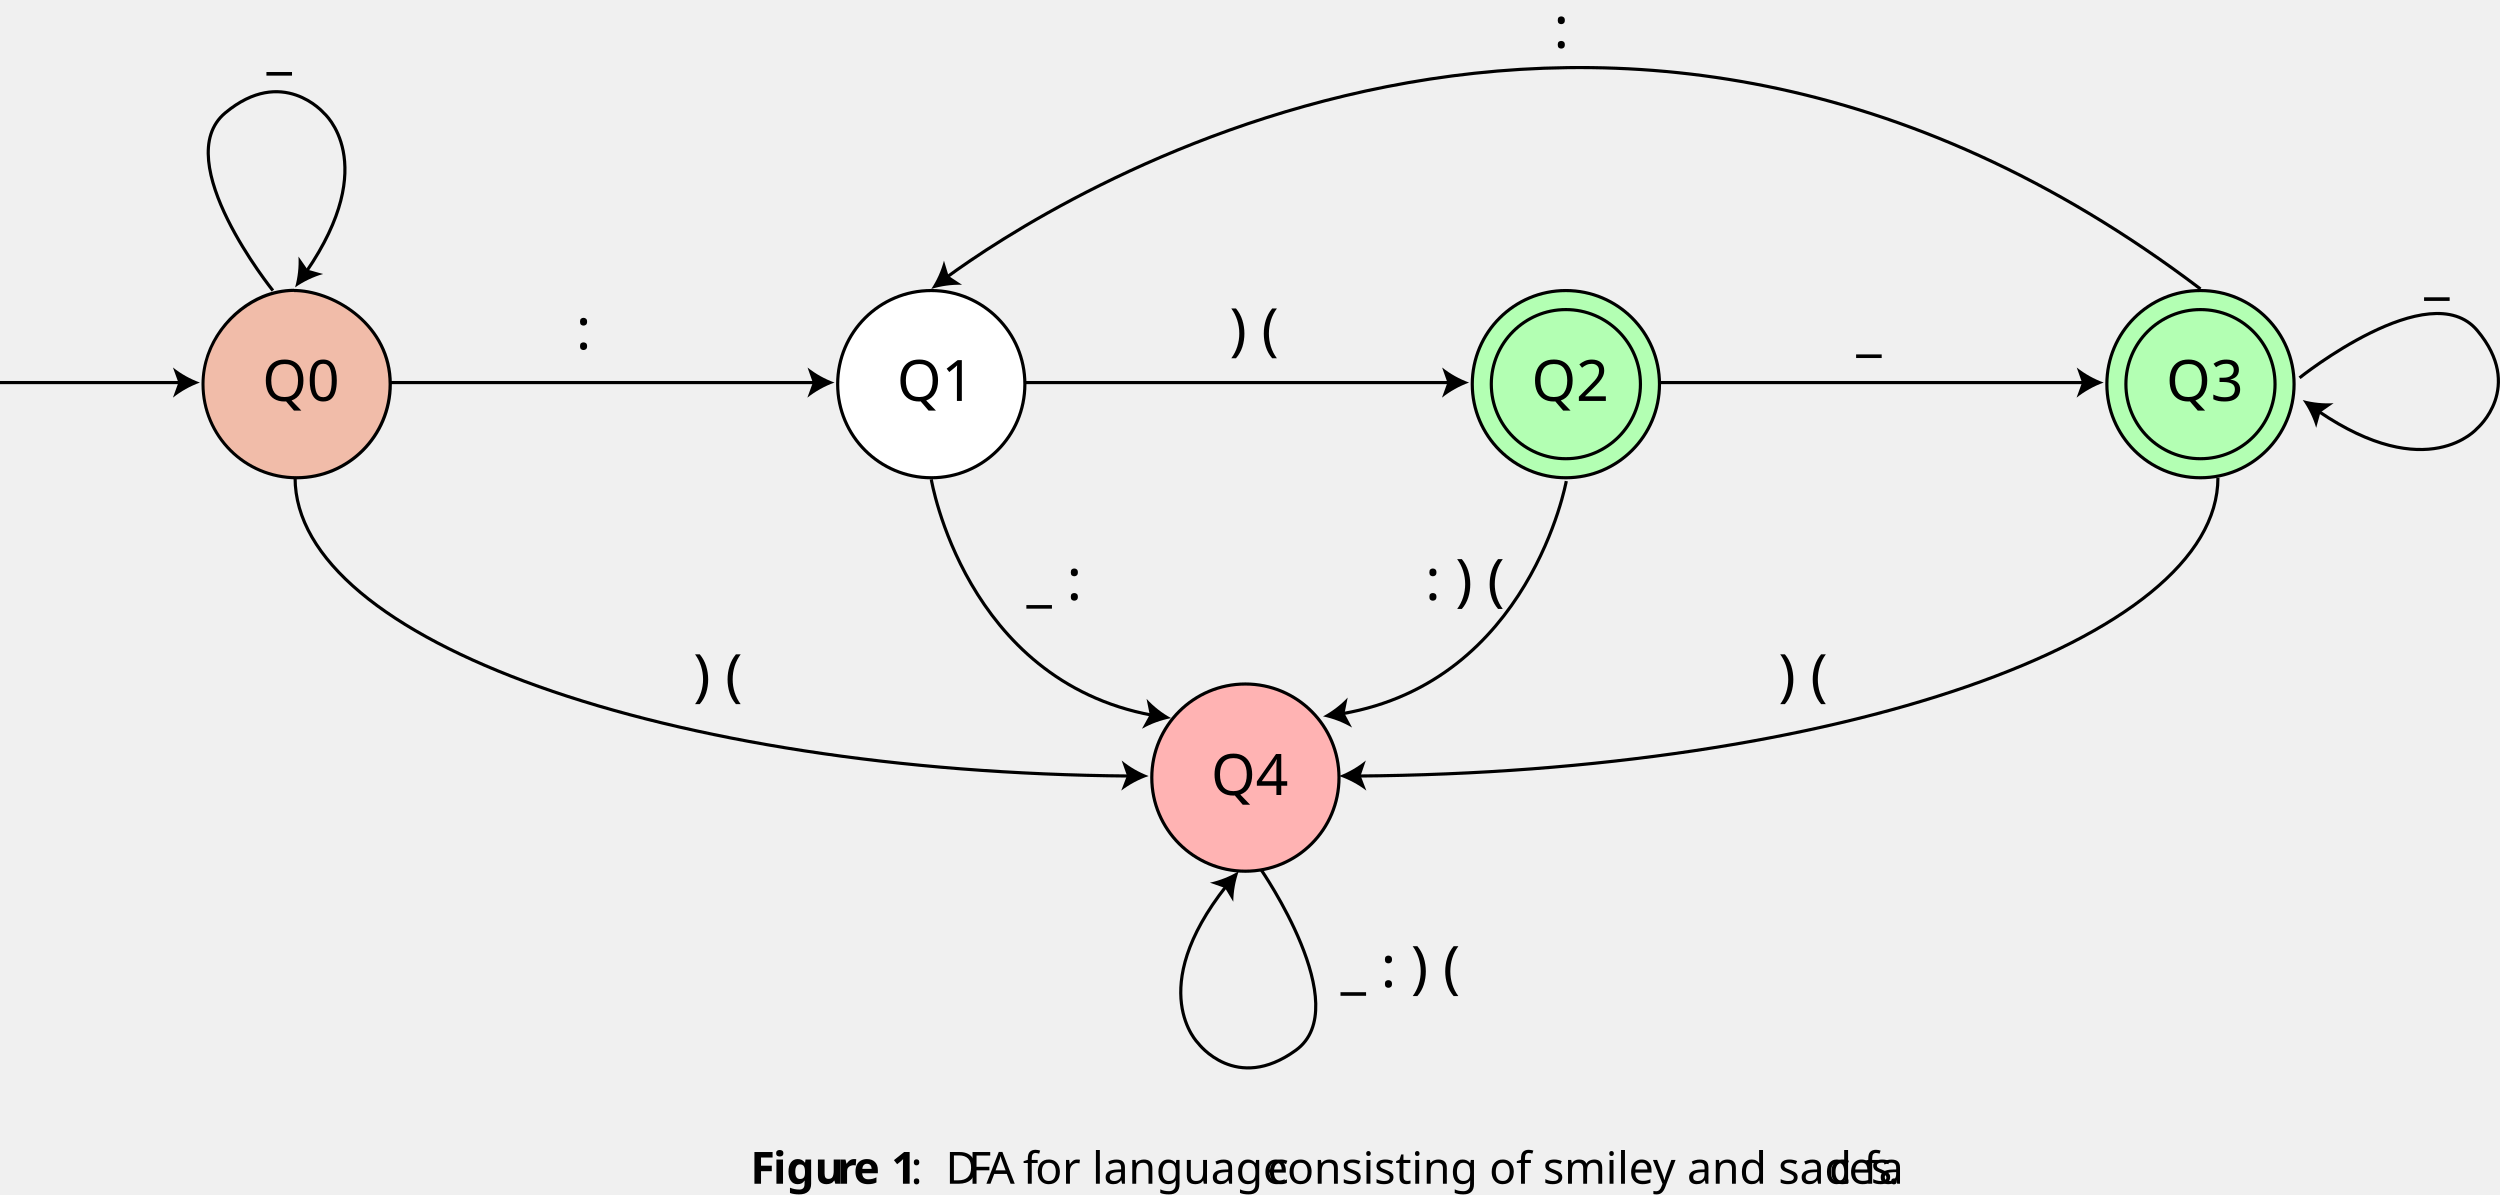
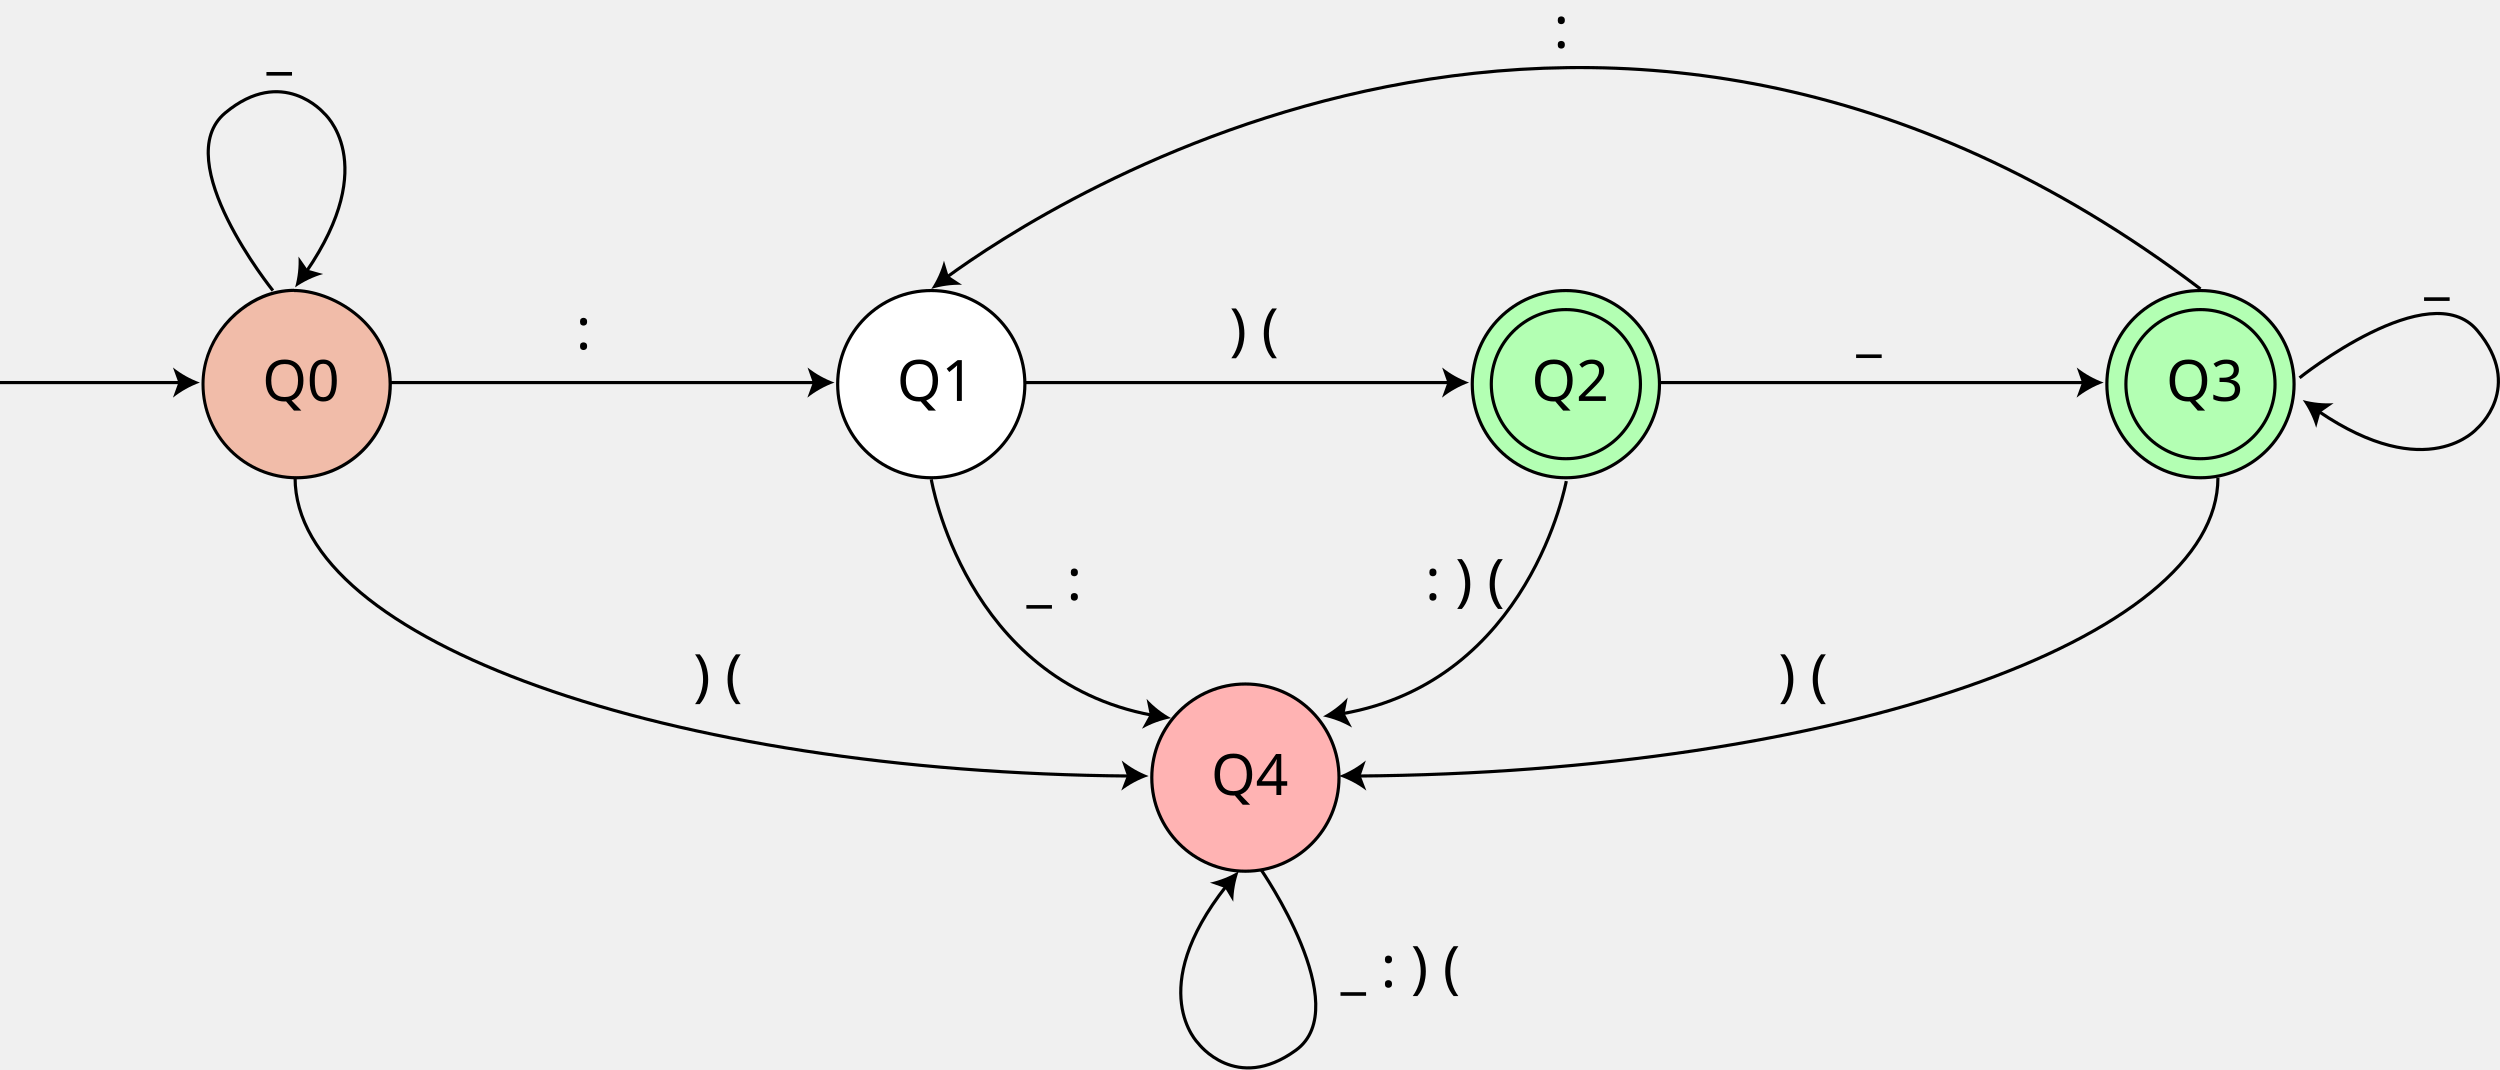
- <svg xmlns="http://www.w3.org/2000/svg" id="Layer_1" data-name="Layer 1" viewBox="0 0 787.9 376.57">
+ <svg xmlns="http://www.w3.org/2000/svg" id="Layer_1" data-name="Layer 1" viewBox="0 0 787.9 337.05">
  <defs>
-     <style>.cls-1{fill:#f1bca9;}.cls-2,.cls-3{fill:#fff;}.cls-3,.cls-5{stroke:#000;stroke-miterlimit:10;}.cls-4{fill:#b3ffb3;}.cls-5{fill:none;}.cls-6{fill:#ffb3b3;}.cls-7{font-size:18px;}.cls-12,.cls-13,.cls-14,.cls-15,.cls-16,.cls-17,.cls-7{font-family:MyriadPro-Regular, Myriad Pro;}.cls-8{font-size:14px;font-family:MyriadPro-Bold, Myriad Pro;}.cls-10,.cls-11,.cls-9{font-weight:700;}.cls-9{letter-spacing:-0.02em;}.cls-11{letter-spacing:-0.01em;}.cls-13{letter-spacing:-0.08em;}.cls-14{letter-spacing:0em;}.cls-15{letter-spacing:-0.01em;}.cls-16{letter-spacing:-0.01em;}.cls-17{letter-spacing:-0.01em;}</style>
+     <style>.cls-1{fill:#f1bca9;}.cls-2,.cls-3{fill:#fff;}.cls-3,.cls-5{stroke:#000;stroke-miterlimit:10;}.cls-4{fill:#b3ffb3;}.cls-5{fill:none;}.cls-6{fill:#ffb3b3;}.cls-7{font-size:18px;font-family:MyriadPro-Regular, Myriad Pro;}</style>
  </defs>
  <path class="cls-1" d="M115,166.5A29.53,29.53,0,0,1,85.5,137c0-13.62,9.78-23.82,18.87-27.53a26.6,26.6,0,0,1,9.83-2l.77,0c12.38.51,29.52,11,29.52,29.5A29.53,29.53,0,0,1,115,166.5Z" transform="translate(-21.5 -15.93)" />
  <path d="M114.21,108h0l.75,0c12.18.5,29,10.86,29,29a29,29,0,0,1-58,0c0-13.39,9.62-23.42,18.56-27.07a26.09,26.09,0,0,1,9.65-2m0-1a27.08,27.08,0,0,0-10,2C94,113.15,85,124,85,137a30,30,0,0,0,60,0c0-18.63-17.37-29.48-30-30l-.79,0Z" transform="translate(-21.5 -15.93)" />
  <path class="cls-2" d="M315,166.5A29.5,29.5,0,1,1,344.5,137,29.53,29.53,0,0,1,315,166.5Z" transform="translate(-21.5 -15.93)" />
  <path d="M315,108a29,29,0,1,1-29,29,29,29,0,0,1,29-29m0-1a30,30,0,1,0,30,30,30,30,0,0,0-30-30Z" transform="translate(-21.5 -15.93)" />
  <path class="cls-3" d="M144.5,136.5" transform="translate(-21.5 -15.93)" />
  <path class="cls-4" d="M515,166.5A29.5,29.5,0,1,1,544.5,137,29.53,29.53,0,0,1,515,166.5Z" transform="translate(-21.5 -15.93)" />
  <path d="M515,108a29,29,0,1,1-29,29,29,29,0,0,1,29-29m0-1a30,30,0,1,0,30,30,30,30,0,0,0-30-30Z" transform="translate(-21.5 -15.93)" />
  <path class="cls-4" d="M715,166.5A29.5,29.5,0,1,1,744.5,137,29.53,29.53,0,0,1,715,166.5Z" transform="translate(-21.5 -15.93)" />
  <path d="M715,108a29,29,0,1,1-29,29,29,29,0,0,1,29-29m0-1a30,30,0,1,0,30,30,30,30,0,0,0-30-30Z" transform="translate(-21.5 -15.93)" />
  <line class="cls-5" x1="123" y1="120.57" x2="256.96" y2="120.57" />
  <path d="M284.5,136.5a30.22,30.22,0,0,0-8.55,4.76l1.72-4.76L276,131.75A30.2,30.2,0,0,0,284.5,136.5Z" transform="translate(-21.5 -15.93)" />
  <line class="cls-5" x1="323" y1="120.57" x2="456.96" y2="120.57" />
  <path d="M484.5,136.5a30.22,30.22,0,0,0-8.55,4.76l1.72-4.76L476,131.75A30.2,30.2,0,0,0,484.5,136.5Z" transform="translate(-21.5 -15.93)" />
  <line class="cls-5" x1="523" y1="120.57" x2="656.96" y2="120.57" />
  <path d="M684.5,136.5a30.22,30.22,0,0,0-8.55,4.76l1.72-4.76L676,131.75A30.2,30.2,0,0,0,684.5,136.5Z" transform="translate(-21.5 -15.93)" />
  <path class="cls-6" d="M414,290.5A29.5,29.5,0,1,1,443.5,261,29.53,29.53,0,0,1,414,290.5Z" transform="translate(-21.5 -15.93)" />
  <path d="M414,232a29,29,0,1,1-29,29,29,29,0,0,1,29-29m0-1a30,30,0,1,0,30,30,30,30,0,0,0-30-30Z" transform="translate(-21.5 -15.93)" />
  <path class="cls-5" d="M114.5,166.5c0,51.25,117.07,92.86,263,94" transform="translate(-21.5 -15.93)" />
  <path d="M383.5,260.5a30.22,30.22,0,0,0-8.63,4.6l1.8-4.72L375,255.6A30.19,30.19,0,0,0,383.5,260.5Z" transform="translate(-21.5 -15.93)" />
  <path class="cls-5" d="M720.5,166.5c0,51.27-120.65,92.89-271,94" transform="translate(-21.5 -15.93)" />
  <path d="M443.5,260.5a30.22,30.22,0,0,0,8.46-4.9l-1.64,4.78,1.8,4.72A30.2,30.2,0,0,0,443.5,260.5Z" transform="translate(-21.5 -15.93)" />
  <path class="cls-4" d="M715,160.5A23.5,23.5,0,1,1,738.5,137,23.53,23.53,0,0,1,715,160.5Z" transform="translate(-21.5 -15.93)" />
  <path d="M715,114a23,23,0,1,1-23,23,23,23,0,0,1,23-23m0-1a24,24,0,1,0,24,24,24,24,0,0,0-24-24Z" transform="translate(-21.5 -15.93)" />
  <path class="cls-4" d="M515,160.5A23.5,23.5,0,1,1,538.5,137,23.53,23.53,0,0,1,515,160.5Z" transform="translate(-21.5 -15.93)" />
  <path d="M515,114a23,23,0,1,1-23,23,23,23,0,0,1,23-23m0-1a24,24,0,1,0,24,24,24,24,0,0,0-24-24Z" transform="translate(-21.5 -15.93)" />
  <text class="cls-7" transform="translate(181.5 110.07)">:</text>
  <text class="cls-7" transform="translate(387.5 110.07)">) (</text>
  <path class="cls-5" d="M319.8,103.35C350.78,80.67,527.13-35.49,715,107" transform="translate(-21.5 -15.93)" />
  <path d="M315,107a30.22,30.22,0,0,1,9.69-1.32l-4.23-2.78L319,98.07A30.2,30.2,0,0,1,315,107Z" transform="translate(-21.5 -15.93)" />
  <text class="cls-7" transform="translate(585 110.07)">_</text>
  <text class="cls-7" transform="translate(764 92.07)">_</text>
  <path d="M108,107.84" transform="translate(-21.5 -15.93)" />
  <path class="cls-3" d="M107.5,107.5" transform="translate(-21.5 -15.93)" />
  <path class="cls-5" d="M107.5,107.5s-33-41-15-56,31,0,31,0S141.78,67,118,101.61" transform="translate(-21.5 -15.93)" />
  <path d="M114.5,106.5a30.22,30.22,0,0,0,1.07-9.72l2.88,4.15,4.87,1.35A30.2,30.2,0,0,0,114.5,106.5Z" transform="translate(-21.5 -15.93)" />
  <path class="cls-5" d="M746.23,135s41-32.83,56-14.92,0,30.84,0,30.84-15.54,18.18-50.11-5.42" transform="translate(-21.5 -15.93)" />
  <path d="M747.23,142a30.22,30.22,0,0,0,9.73,1l-4.15,2.89-1.34,4.88A30.2,30.2,0,0,0,747.23,142Z" transform="translate(-21.5 -15.93)" />
  <text class="cls-7" transform="translate(218.5 219.07)">) (</text>
  <path class="cls-5" d="M315,167s10.48,63.29,69.62,74.34" transform="translate(-21.5 -15.93)" />
  <path d="M390.59,242.25a30.22,30.22,0,0,0-9.19,3.36l2.45-4.43-1-5A30.2,30.2,0,0,0,390.59,242.25Z" transform="translate(-21.5 -15.93)" />
  <path class="cls-5" d="M515.13,167.55s-11.39,63.13-70.69,73.32" transform="translate(-21.5 -15.93)" />
  <path d="M438.46,241.7a30.22,30.22,0,0,0,7.78-5.93l-1,5,2.38,4.46A30.2,30.2,0,0,0,438.46,241.7Z" transform="translate(-21.5 -15.93)" />
  <text class="cls-7" transform="translate(323.5 189.07)">_ :</text>
  <path class="cls-5" d="M418.92,290s29.89,43.19,11,56.91-30.77-2.15-30.77-2.15S382.07,328,408,295.14" transform="translate(-21.5 -15.93)" />
  <path d="M411.9,290.5a30.22,30.22,0,0,0-1.72,9.63l-2.6-4.34-4.77-1.67A30.2,30.2,0,0,0,411.9,290.5Z" transform="translate(-21.5 -15.93)" />
  <text class="cls-7" transform="translate(82.68 126.35)">Q0</text>
  <text class="cls-7" transform="translate(282.68 126.35)">Q1</text>
  <text class="cls-7" transform="translate(482.68 126.35)">Q2</text>
  <text class="cls-7" transform="translate(682.68 126.35)">Q3</text>
  <text class="cls-7" transform="translate(381.68 250.55)">Q4</text>
  <text class="cls-7" transform="translate(422.5 311.07)">_ : ) (</text>
  <text class="cls-7" transform="translate(84 21.07)">_</text>
  <text class="cls-7" transform="translate(444.5 189.07)">
    <tspan xml:space="preserve"> : ) (</tspan>
  </text>
  <text class="cls-7" transform="translate(489.64 15.07)">:</text>
  <text class="cls-7" transform="translate(560.5 219.07)">) (</text>
  <line class="cls-5" x1="56.96" y1="120.57" y2="120.57" />
  <path d="M84.5,136.5A30.22,30.22,0,0,1,76,131.74l1.72,4.76L76,141.25A30.2,30.2,0,0,1,84.5,136.5Z" transform="translate(-21.5 -15.93)" />
-   <text class="cls-8" transform="translate(236.5 373.07)">
-     <tspan class="cls-9">F</tspan>
-     <tspan class="cls-10" x="7.1" y="0">igu</tspan>
-     <tspan class="cls-11" x="27.29" y="0">r</tspan>
-     <tspan class="cls-10" x="32.49" y="0">e 1</tspan>
-     <tspan class="cls-12" x="50.48" y="0" xml:space="preserve">:  D</tspan>
-     <tspan class="cls-13" x="68.64" y="0">F</tspan>
-     <tspan class="cls-14" x="74.37" y="0">A </tspan>
-     <tspan class="cls-15" x="85.9" y="0">f</tspan>
-     <tspan class="cls-12" x="89.81" y="0">or language </tspan>
-     <tspan class="cls-16" x="162.96" y="0">c</tspan>
-     <tspan class="cls-12" x="169.15" y="0">onsisting of smiley and sad fa</tspan>
-     <tspan class="cls-16" x="339.93" y="0">c</tspan>
-     <tspan class="cls-12" x="346.12" y="0">e</tspan>
-     <tspan class="cls-17" x="353.13" y="0">s</tspan>
-     <tspan class="cls-12" x="358.52" y="0">.</tspan>
-   </text>
</svg>
